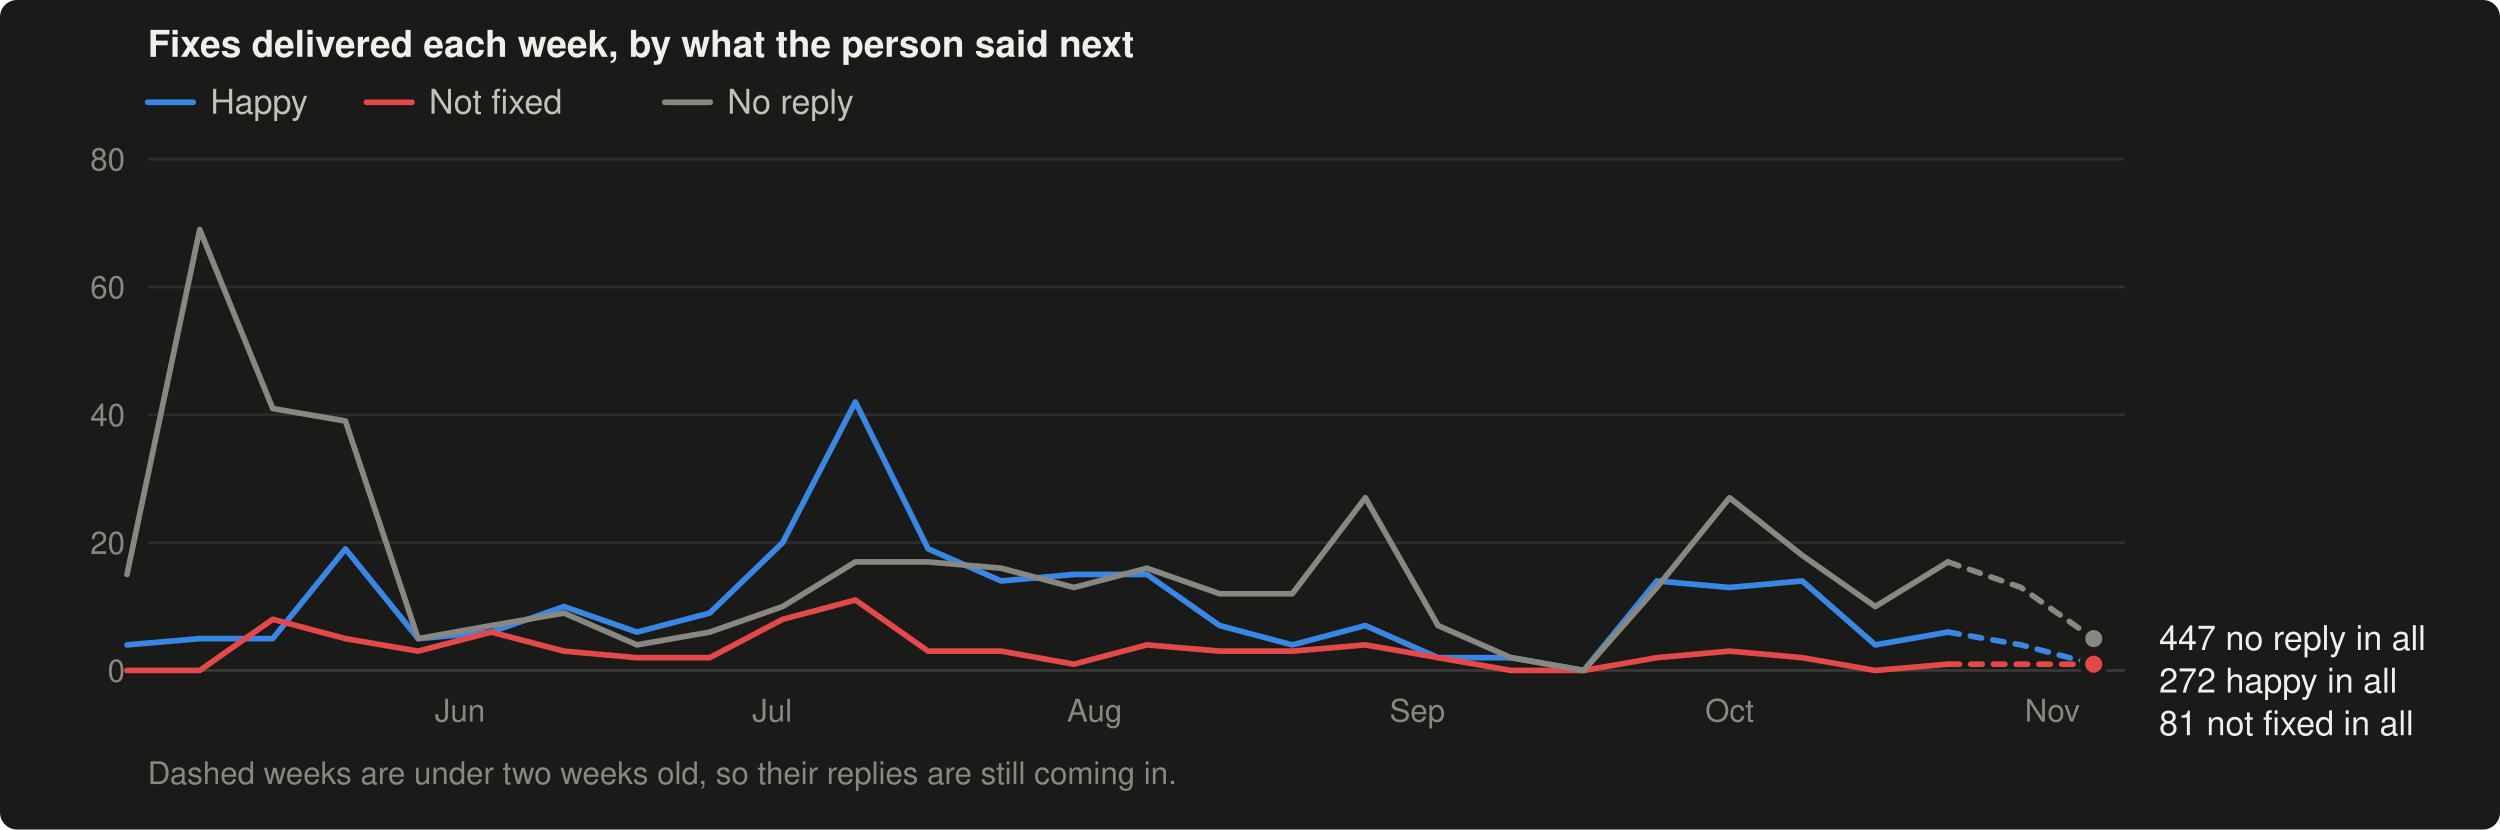
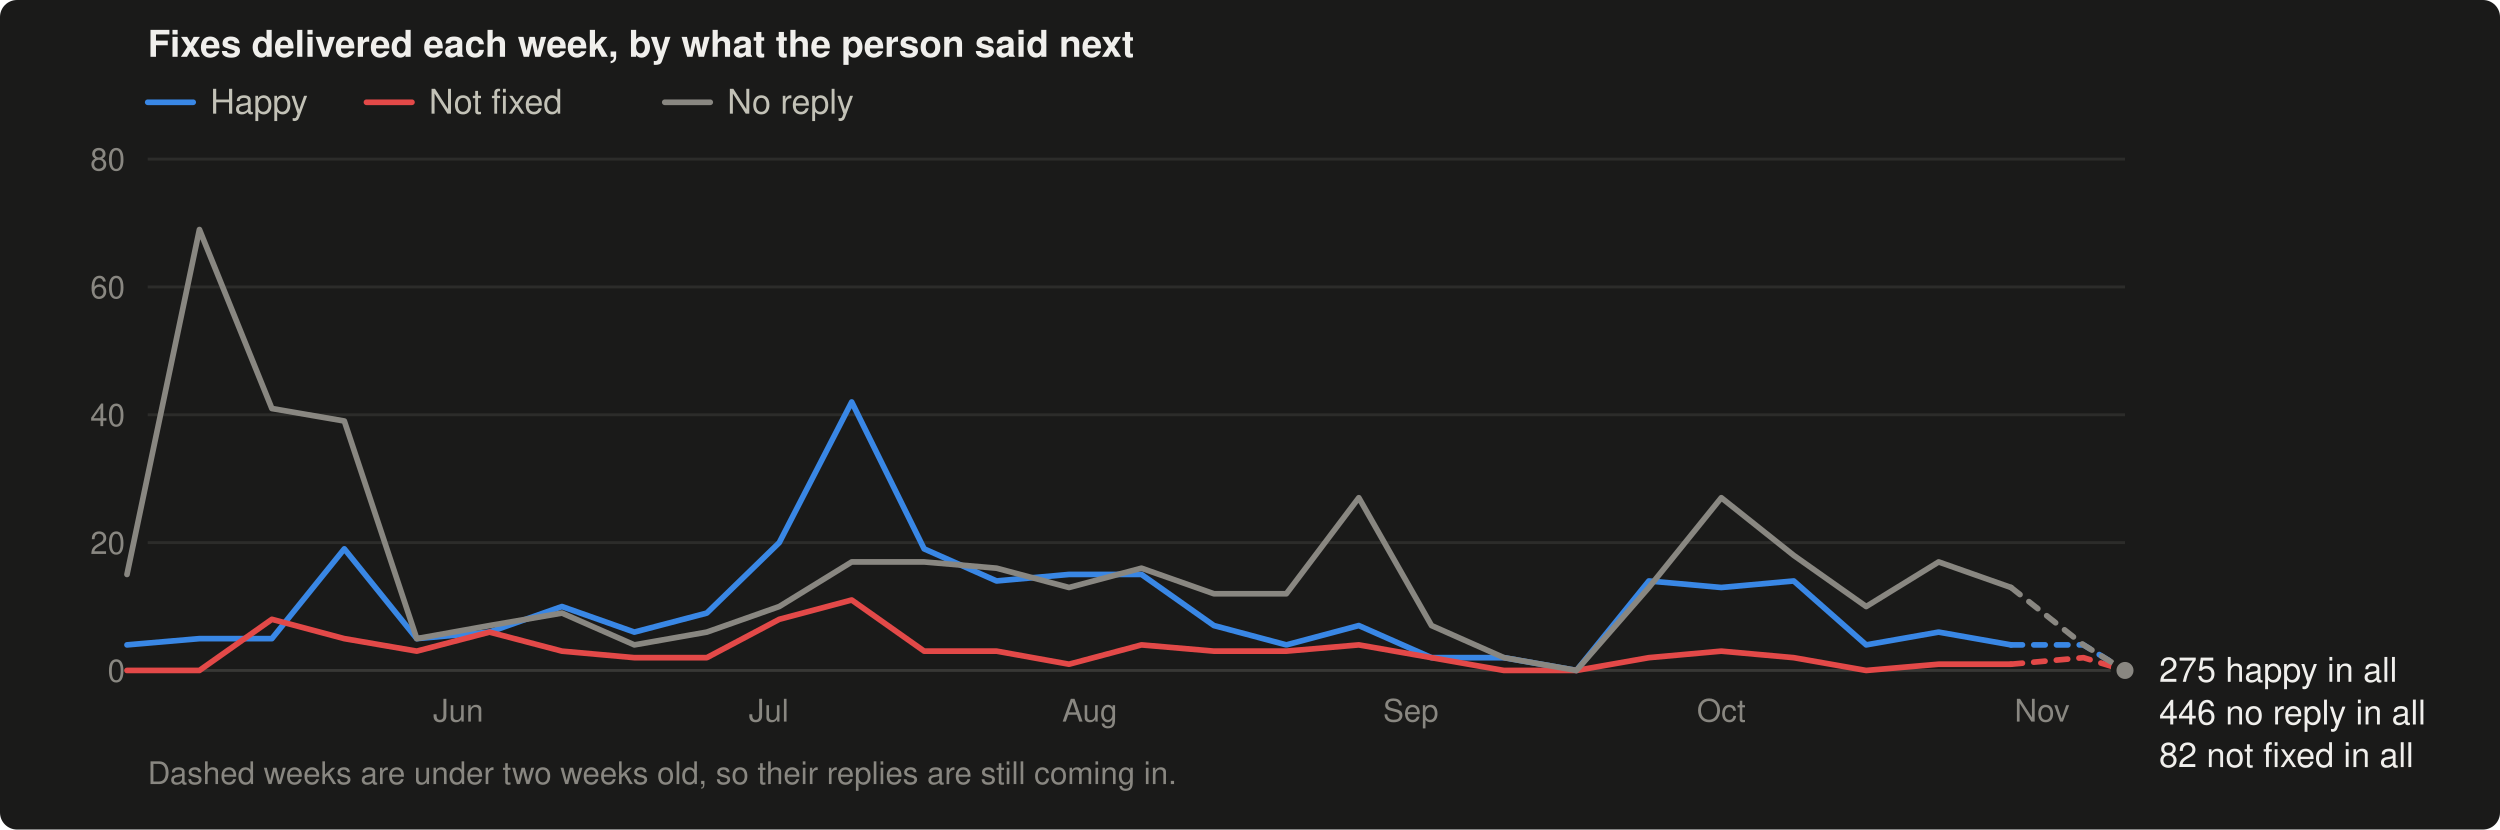
<svg xmlns="http://www.w3.org/2000/svg" width="880" height="292" viewBox="0 0 880 292" role="img" aria-labelledby="t d" font-family="-apple-system, BlinkMacSystemFont, 'Segoe UI', Helvetica, Arial, sans-serif">
  <rect width="100%" height="100%" rx="6" fill="#1a1a19" />
  <text x="52.0" y="20.0" fill="#f0efec" font-size="13" font-weight="600" text-anchor="start">Fixes delivered each week, by what the person said next</text>
  <line x1="52" y1="36" x2="68" y2="36" stroke="#3987e5" stroke-width="2" stroke-linecap="round" />
  <text x="74.0" y="40.0" fill="#c3c2b7" font-size="12" font-weight="400" text-anchor="start">Happy</text>
  <line x1="129" y1="36" x2="145" y2="36" stroke="#e34948" stroke-width="2" stroke-linecap="round" />
  <text x="151.0" y="40.0" fill="#c3c2b7" font-size="12" font-weight="400" text-anchor="start">Not fixed</text>
  <line x1="234" y1="36" x2="250" y2="36" stroke="#898781" stroke-width="2" stroke-linecap="round" />
  <text x="256.0" y="40.0" fill="#c3c2b7" font-size="12" font-weight="400" text-anchor="start">No reply</text>
  <line x1="52" y1="236.0" x2="748" y2="236.0" stroke="#383835" stroke-width="1" />
  <text x="44.0" y="240.0" fill="#898781" font-size="11" font-weight="400" text-anchor="end">0</text>
  <line x1="52" y1="191.0" x2="748" y2="191.0" stroke="#2c2c2a" stroke-width="1" />
  <text x="44.0" y="195.0" fill="#898781" font-size="11" font-weight="400" text-anchor="end">20</text>
  <line x1="52" y1="146.0" x2="748" y2="146.0" stroke="#2c2c2a" stroke-width="1" />
  <text x="44.0" y="150.0" fill="#898781" font-size="11" font-weight="400" text-anchor="end">40</text>
  <line x1="52" y1="101.0" x2="748" y2="101.0" stroke="#2c2c2a" stroke-width="1" />
  <text x="44.0" y="105.0" fill="#898781" font-size="11" font-weight="400" text-anchor="end">60</text>
  <line x1="52" y1="56.0" x2="748" y2="56.0" stroke="#2c2c2a" stroke-width="1" />
  <text x="44.0" y="60.0" fill="#898781" font-size="11" font-weight="400" text-anchor="end">80</text>
-   <path d="M44.7,227.0 L70.3,224.8 L96.0,224.8 L121.6,193.2 L147.2,224.8 L172.9,222.5 L198.5,213.5 L224.2,222.5 L249.8,215.8 L275.5,191.0 L301.1,141.5 L326.7,193.2 L352.4,204.5 L378.0,202.2 L403.7,202.2 L429.3,220.2 L454.9,227.0 L480.6,220.2 L506.2,231.5 L531.9,231.5 L557.5,236.0 L583.2,204.5 L608.8,206.8 L634.4,204.5 L660.1,227.0 L685.7,222.5" fill="none" stroke="#3987e5" stroke-width="2" stroke-linejoin="round" stroke-linecap="round" />
-   <path d="M685.7,222.5 L711.4,227.0 L737.0,233.8" fill="none" stroke="#3987e5" stroke-width="2" stroke-linejoin="round" stroke-linecap="round" stroke-dasharray="4 4" />
-   <circle cx="737.0" cy="233.8" r="4" fill="#3987e5" stroke="#1a1a19" stroke-width="2" />
-   <path d="M44.7,236.0 L70.3,236.0 L96.0,218.0 L121.6,224.8 L147.2,229.2 L172.9,222.5 L198.5,229.2 L224.2,231.5 L249.8,231.5 L275.5,218.0 L301.1,211.2 L326.7,229.2 L352.4,229.2 L378.0,233.8 L403.7,227.0 L429.3,229.2 L454.9,229.2 L480.6,227.0 L506.2,231.5 L531.9,236.0 L557.5,236.0 L583.2,231.5 L608.8,229.2 L634.4,231.5 L660.1,236.0 L685.7,233.8" fill="none" stroke="#e34948" stroke-width="2" stroke-linejoin="round" stroke-linecap="round" />
-   <path d="M685.7,233.8 L711.4,233.8 L737.0,233.8" fill="none" stroke="#e34948" stroke-width="2" stroke-linejoin="round" stroke-linecap="round" stroke-dasharray="4 4" />
-   <circle cx="737.0" cy="233.8" r="4" fill="#e34948" stroke="#1a1a19" stroke-width="2" />
-   <path d="M44.7,202.2 L70.3,80.8 L96.0,143.8 L121.6,148.2 L147.2,224.8 L172.9,220.2 L198.5,215.8 L224.2,227.0 L249.8,222.5 L275.5,213.5 L301.1,197.8 L326.7,197.8 L352.4,200.0 L378.0,206.8 L403.7,200.0 L429.3,209.0 L454.9,209.0 L480.6,175.2 L506.2,220.2 L531.9,231.5 L557.5,236.0 L583.2,206.8 L608.8,175.2 L634.4,195.5 L660.1,213.5 L685.7,197.8" fill="none" stroke="#898781" stroke-width="2" stroke-linejoin="round" stroke-linecap="round" />
-   <path d="M685.7,197.8 L711.4,206.8 L737.0,224.8" fill="none" stroke="#898781" stroke-width="2" stroke-linejoin="round" stroke-linecap="round" stroke-dasharray="4 4" />
-   <circle cx="737.0" cy="224.8" r="4" fill="#898781" stroke="#1a1a19" stroke-width="2" />
-   <text x="760.0" y="228.8" fill="#f0efec" font-size="12" font-weight="400" text-anchor="start">447 no reply in all</text>
-   <text x="760.0" y="243.8" fill="#f0efec" font-size="12" font-weight="400" text-anchor="start">272 happy in all</text>
-   <text x="760.0" y="258.8" fill="#f0efec" font-size="12" font-weight="400" text-anchor="start">81 not fixed in all</text>
-   <text x="161.9" y="254.0" fill="#898781" font-size="11" font-weight="400" text-anchor="middle">Jun</text>
-   <text x="271.8" y="254.0" fill="#898781" font-size="11" font-weight="400" text-anchor="middle">Jul</text>
-   <text x="385.3" y="254.0" fill="#898781" font-size="11" font-weight="400" text-anchor="middle">Aug</text>
-   <text x="498.9" y="254.0" fill="#898781" font-size="11" font-weight="400" text-anchor="middle">Sep</text>
-   <text x="608.8" y="254.0" fill="#898781" font-size="11" font-weight="400" text-anchor="middle">Oct</text>
-   <text x="722.4" y="254.0" fill="#898781" font-size="11" font-weight="400" text-anchor="middle">Nov</text>
+   <path d="M44.7,227.0 L70.2,224.8 L95.7,224.8 L121.2,193.2 L146.7,224.8 L172.3,222.5 L197.8,213.5 L223.3,222.5 L248.8,215.8 L274.3,191.0 L299.8,141.5 L325.3,193.2 L350.8,204.5 L376.3,202.2 L401.8,202.2 L427.3,220.2 L452.8,227.0 L478.3,220.2 L503.9,231.5 L529.4,231.5 L554.9,236.0 L580.4,204.5 L605.9,206.8 L631.4,204.5 L656.9,227.0 L682.4,222.5 L707.9,227.0" fill="none" stroke="#3987e5" stroke-width="2" stroke-linejoin="round" stroke-linecap="round" />
+   <path d="M707.9,227.0 L733.4,227.0 L748.0,236.0" fill="none" stroke="#3987e5" stroke-width="2" stroke-linejoin="round" stroke-linecap="round" stroke-dasharray="4 4" />
+   <circle cx="748.0" cy="236.0" r="4" fill="#3987e5" stroke="#1a1a19" stroke-width="2" />
+   <path d="M44.7,236.0 L70.2,236.0 L95.7,218.0 L121.2,224.8 L146.7,229.2 L172.3,222.5 L197.8,229.2 L223.3,231.5 L248.8,231.5 L274.3,218.0 L299.8,211.2 L325.3,229.2 L350.8,229.2 L376.3,233.8 L401.8,227.0 L427.3,229.2 L452.8,229.2 L478.3,227.0 L503.9,231.5 L529.4,236.0 L554.9,236.0 L580.4,231.5 L605.9,229.2 L631.4,231.5 L656.9,236.0 L682.4,233.8 L707.9,233.8" fill="none" stroke="#e34948" stroke-width="2" stroke-linejoin="round" stroke-linecap="round" />
+   <path d="M707.9,233.8 L733.4,231.5 L748.0,236.0" fill="none" stroke="#e34948" stroke-width="2" stroke-linejoin="round" stroke-linecap="round" stroke-dasharray="4 4" />
+   <circle cx="748.0" cy="236.0" r="4" fill="#e34948" stroke="#1a1a19" stroke-width="2" />
+   <path d="M44.7,202.2 L70.2,80.8 L95.7,143.8 L121.2,148.2 L146.7,224.8 L172.3,220.2 L197.8,215.8 L223.3,227.0 L248.8,222.5 L274.3,213.5 L299.8,197.8 L325.3,197.8 L350.8,200.0 L376.3,206.8 L401.8,200.0 L427.3,209.0 L452.8,209.0 L478.3,175.2 L503.9,220.2 L529.4,231.5 L554.9,236.0 L580.4,206.8 L605.9,175.2 L631.4,195.5 L656.9,213.5 L682.4,197.8 L707.9,206.8" fill="none" stroke="#898781" stroke-width="2" stroke-linejoin="round" stroke-linecap="round" />
+   <path d="M707.9,206.8 L733.4,227.0 L748.0,236.0" fill="none" stroke="#898781" stroke-width="2" stroke-linejoin="round" stroke-linecap="round" stroke-dasharray="4 4" />
+   <circle cx="748.0" cy="236.0" r="4" fill="#898781" stroke="#1a1a19" stroke-width="2" />
+   <text x="760.0" y="240.0" fill="#f0efec" font-size="12" font-weight="400" text-anchor="start">275 happy in all</text>
+   <text x="760.0" y="255.0" fill="#f0efec" font-size="12" font-weight="400" text-anchor="start">446 no reply in all</text>
+   <text x="760.0" y="270.0" fill="#f0efec" font-size="12" font-weight="400" text-anchor="start">82 not fixed in all</text>
+   <text x="161.3" y="254.0" fill="#898781" font-size="11" font-weight="400" text-anchor="middle">Jun</text>
+   <text x="270.6" y="254.0" fill="#898781" font-size="11" font-weight="400" text-anchor="middle">Jul</text>
+   <text x="383.6" y="254.0" fill="#898781" font-size="11" font-weight="400" text-anchor="middle">Aug</text>
+   <text x="496.6" y="254.0" fill="#898781" font-size="11" font-weight="400" text-anchor="middle">Sep</text>
+   <text x="605.9" y="254.0" fill="#898781" font-size="11" font-weight="400" text-anchor="middle">Oct</text>
+   <text x="718.8" y="254.0" fill="#898781" font-size="11" font-weight="400" text-anchor="middle">Nov</text>
  <text x="52.0" y="276.0" fill="#898781" font-size="11" font-weight="400" text-anchor="start">Dashed weeks are under two weeks old, so their replies are still coming in.</text>
</svg>
